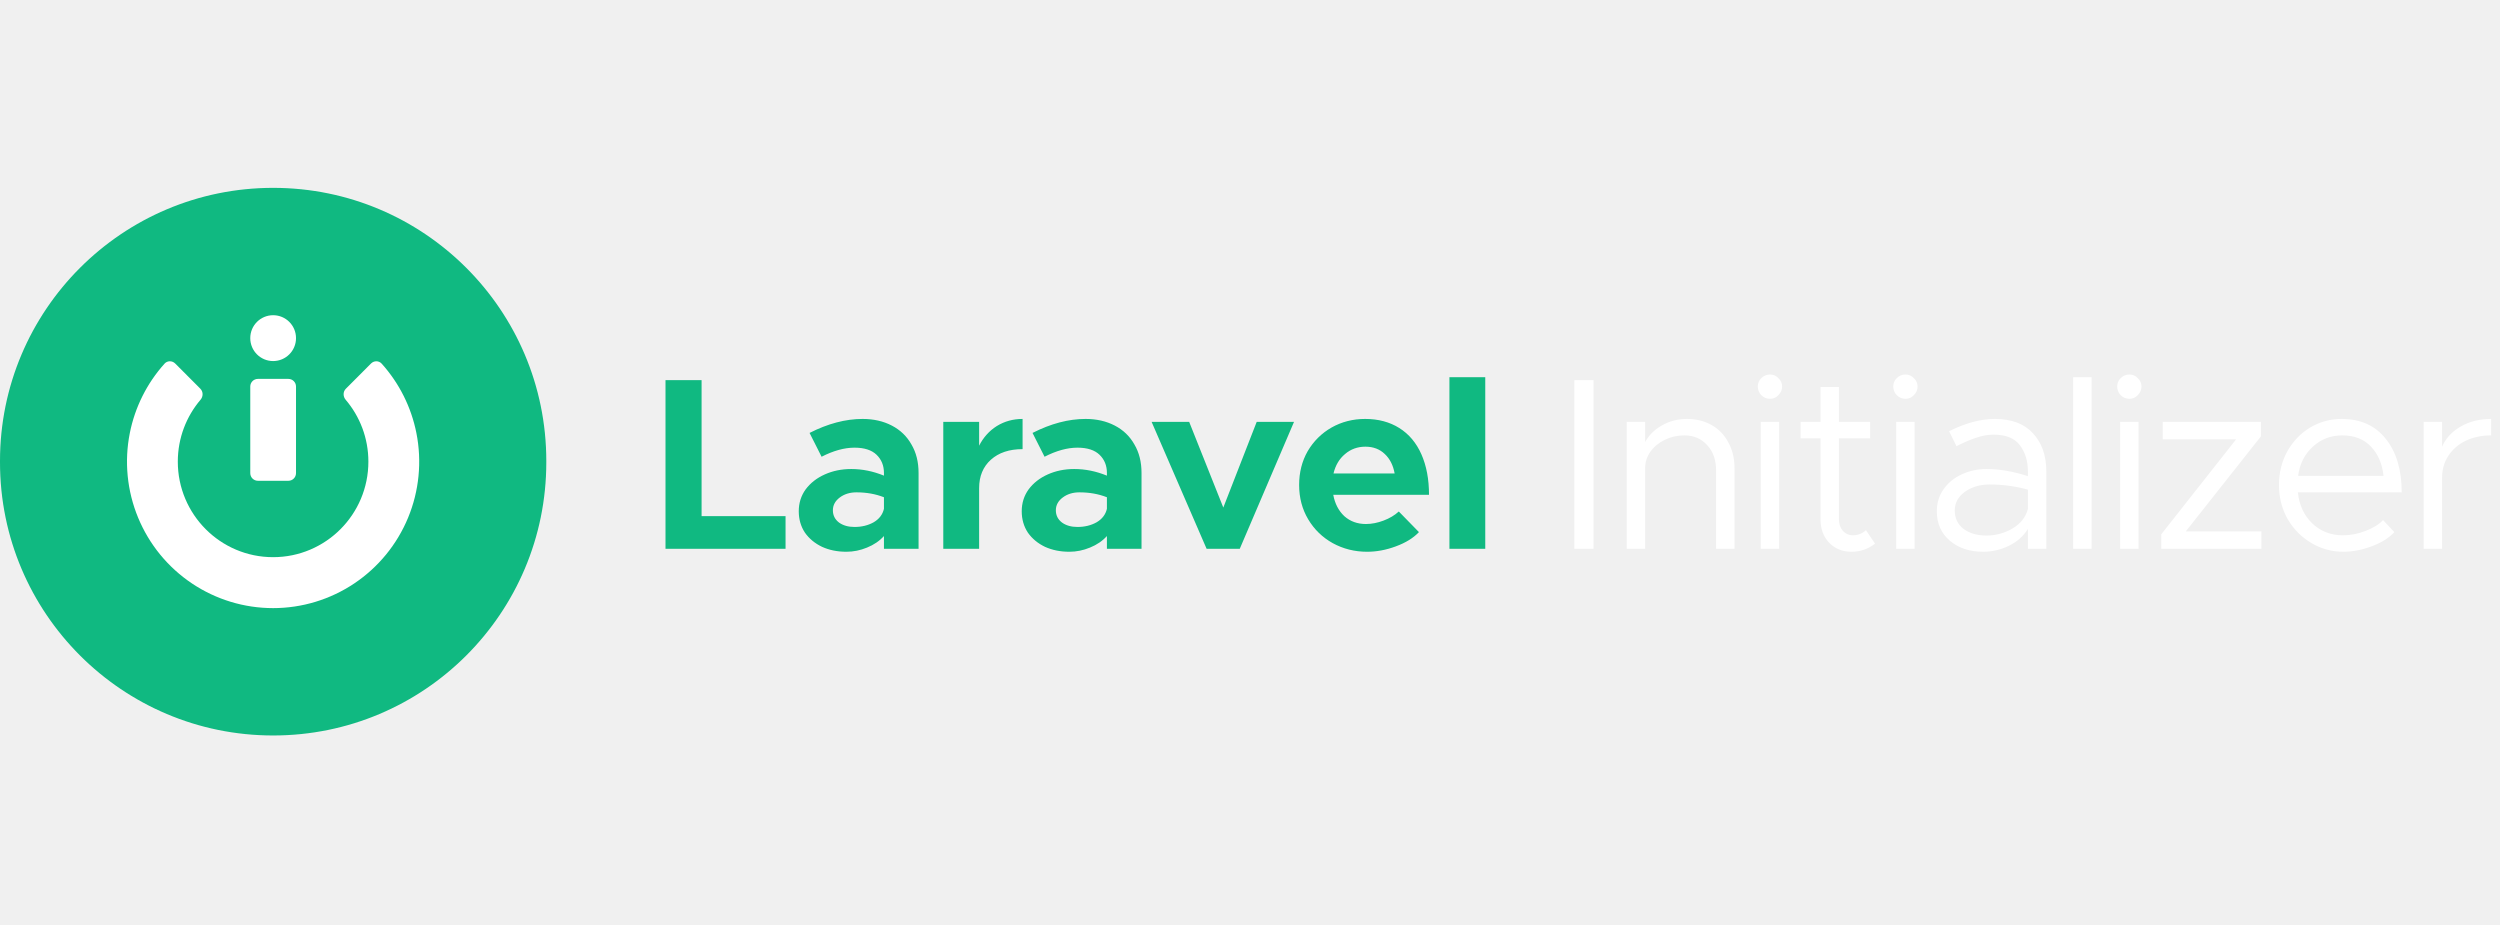
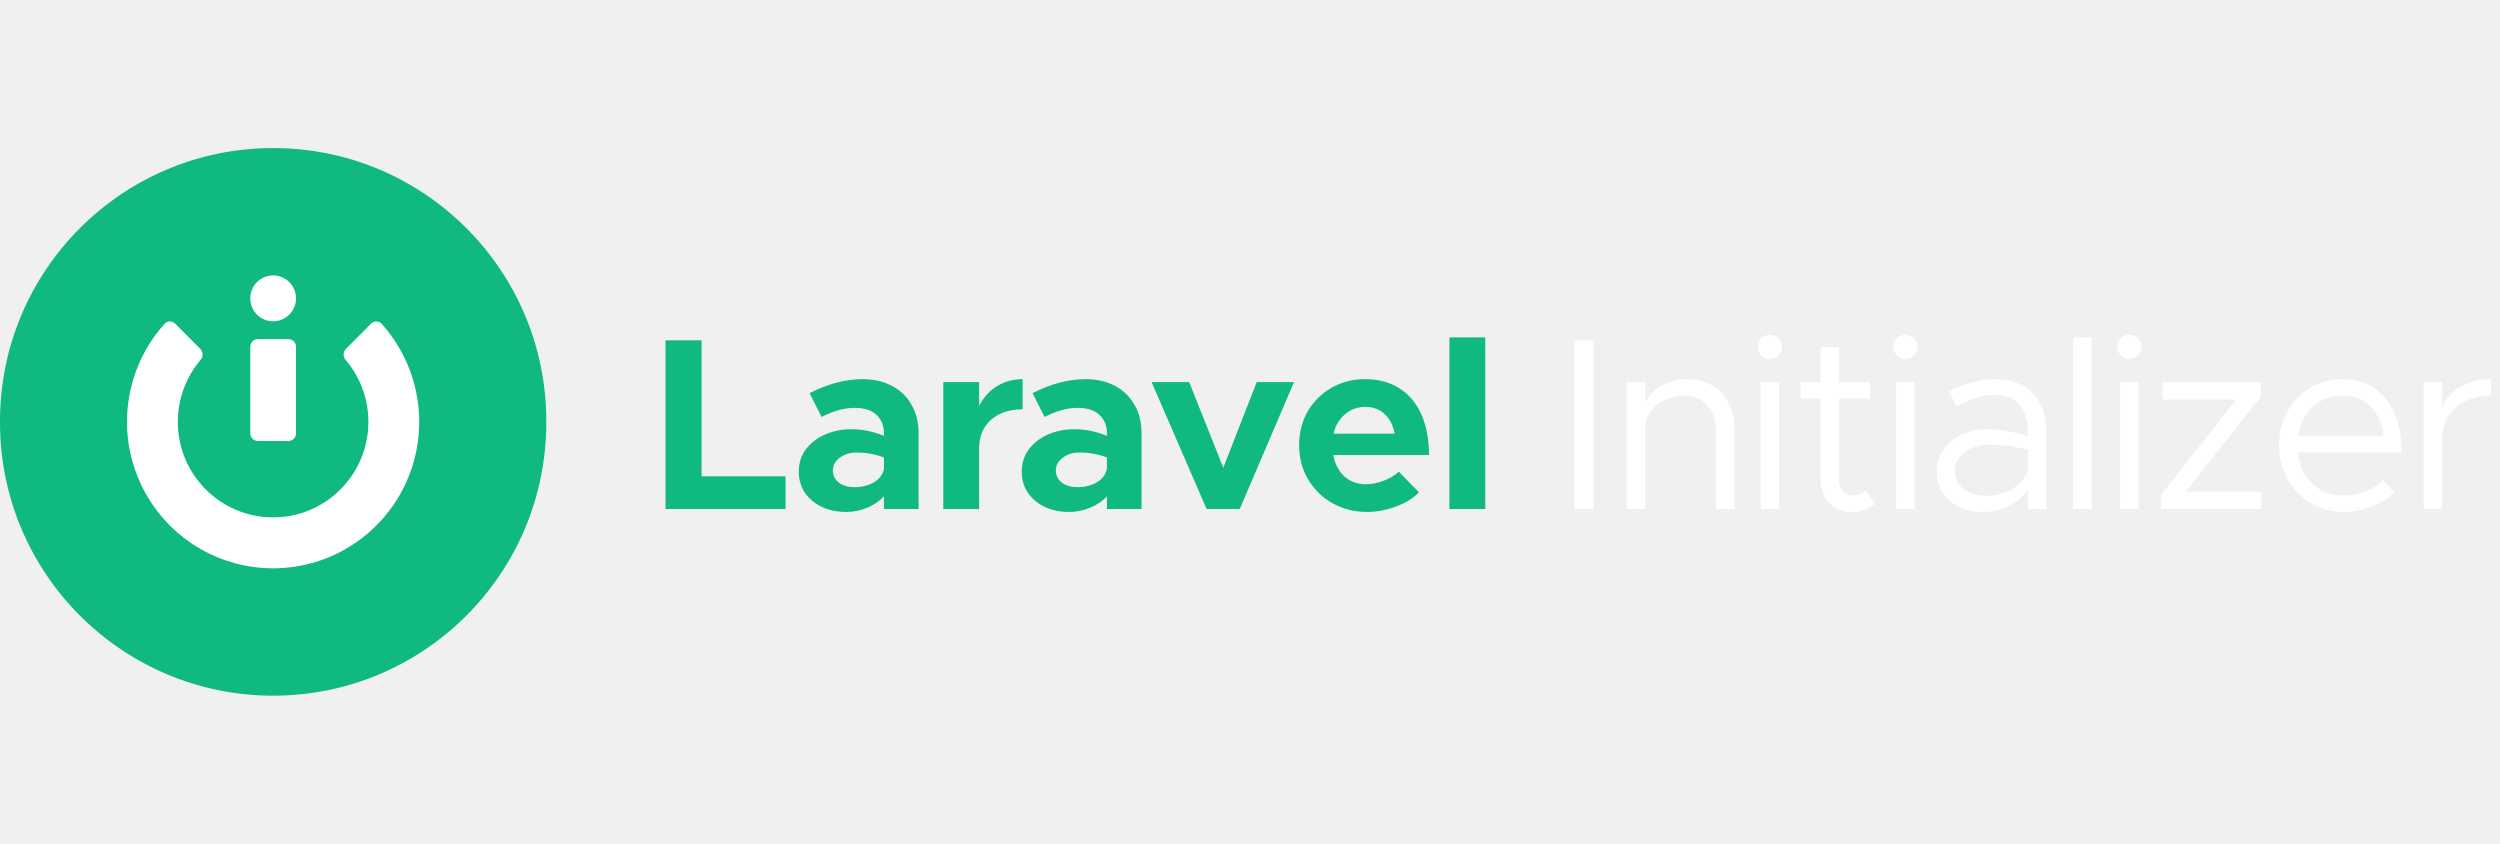
- <svg xmlns="http://www.w3.org/2000/svg" width="400" height="148" viewBox="0 0 400 148" fill="none">
-   <rect y="30.056" width="87.409" height="87.621" rx="43.705" fill="#10B981" />
-   <path fill-rule="evenodd" clip-rule="evenodd" d="M66.625 69.293C65.803 65.149 63.88 61.312 61.069 58.184C60.617 57.681 59.84 57.683 59.363 58.161L55.337 62.197C54.862 62.673 54.866 63.442 55.302 63.955C57.571 66.623 58.941 70.083 58.941 73.864C58.941 82.305 52.115 89.147 43.695 89.147C35.275 89.147 28.449 82.305 28.449 73.864C28.449 70.082 29.82 66.621 32.09 63.953C32.526 63.44 32.531 62.671 32.055 62.194L28.032 58.161C27.555 57.683 26.777 57.681 26.326 58.184C23.515 61.312 21.592 65.149 20.77 69.293C19.867 73.839 20.33 78.551 22.1 82.832C23.869 87.114 26.865 90.774 30.71 93.349C34.554 95.924 39.074 97.299 43.697 97.299C48.321 97.299 52.84 95.924 56.685 93.349C60.529 90.774 63.525 87.114 65.295 82.832C67.064 78.551 67.527 73.839 66.625 69.293Z" fill="white" />
-   <rect x="40.043" y="50.434" width="7.318" height="7.336" rx="3.659" fill="white" />
-   <rect x="40.043" y="60.623" width="7.318" height="16.302" rx="1.221" fill="white" />
-   <path d="M112.254 82.585H125.688V87.81H106.48V60.824H112.254V82.585ZM138.014 67.03C139.769 67.03 141.327 67.384 142.689 68.091C144.05 68.798 145.098 69.806 145.831 71.115C146.59 72.399 146.97 73.918 146.97 75.672V87.81H141.432V85.767C140.725 86.553 139.821 87.168 138.721 87.613C137.648 88.058 136.548 88.281 135.422 88.281C133.982 88.281 132.685 88.019 131.533 87.495C130.381 86.945 129.464 86.186 128.783 85.217C128.129 84.222 127.801 83.083 127.801 81.8C127.801 80.49 128.168 79.325 128.901 78.304C129.661 77.282 130.682 76.484 131.965 75.908C133.248 75.332 134.662 75.043 136.207 75.043C137.962 75.043 139.703 75.397 141.432 76.104V75.672C141.432 74.494 141.039 73.525 140.253 72.765C139.468 72.006 138.289 71.626 136.718 71.626C135.094 71.626 133.34 72.111 131.454 73.079L129.53 69.269C132.463 67.777 135.291 67.03 138.014 67.03ZM136.718 84.314C137.87 84.314 138.892 84.065 139.782 83.567C140.672 83.044 141.222 82.323 141.432 81.407V79.561C140.096 79.037 138.63 78.775 137.032 78.775C135.985 78.775 135.094 79.05 134.361 79.6C133.628 80.15 133.261 80.831 133.261 81.643C133.261 82.454 133.589 83.109 134.243 83.607C134.898 84.078 135.723 84.314 136.718 84.314ZM156.66 71.312C157.341 69.976 158.284 68.929 159.488 68.169C160.719 67.41 162.094 67.03 163.613 67.03V71.862C161.492 71.862 159.802 72.425 158.545 73.551C157.289 74.677 156.66 76.196 156.66 78.107V87.81H150.925V67.502H156.66V71.312ZM173.689 67.03C175.443 67.03 177.001 67.384 178.363 68.091C179.725 68.798 180.772 69.806 181.505 71.115C182.265 72.399 182.644 73.918 182.644 75.672V87.81H177.106V85.767C176.399 86.553 175.495 87.168 174.396 87.613C173.322 88.058 172.222 88.281 171.096 88.281C169.656 88.281 168.36 88.019 167.207 87.495C166.055 86.945 165.139 86.186 164.458 85.217C163.803 84.222 163.476 83.083 163.476 81.8C163.476 80.49 163.842 79.325 164.576 78.304C165.335 77.282 166.356 76.484 167.639 75.908C168.923 75.332 170.337 75.043 171.882 75.043C173.636 75.043 175.378 75.397 177.106 76.104V75.672C177.106 74.494 176.713 73.525 175.928 72.765C175.142 72.006 173.964 71.626 172.392 71.626C170.769 71.626 169.014 72.111 167.129 73.079L165.204 69.269C168.137 67.777 170.965 67.03 173.689 67.03ZM172.392 84.314C173.545 84.314 174.566 84.065 175.456 83.567C176.347 83.044 176.896 82.323 177.106 81.407V79.561C175.77 79.037 174.304 78.775 172.707 78.775C171.659 78.775 170.769 79.05 170.036 79.6C169.302 80.15 168.936 80.831 168.936 81.643C168.936 82.454 169.263 83.109 169.918 83.607C170.572 84.078 171.397 84.314 172.392 84.314ZM184.259 67.502H190.269L195.729 81.21L201.071 67.502H207.042L198.361 87.81H193.058L184.259 67.502ZM218.546 83.842C219.462 83.842 220.405 83.659 221.374 83.292C222.343 82.926 223.154 82.441 223.809 81.839L227.03 85.138C226.14 86.081 224.909 86.841 223.338 87.417C221.793 87.993 220.261 88.281 218.742 88.281C216.752 88.281 214.919 87.823 213.243 86.906C211.593 85.99 210.284 84.719 209.315 83.096C208.346 81.472 207.861 79.639 207.861 77.597C207.861 75.58 208.32 73.773 209.236 72.176C210.179 70.579 211.449 69.322 213.046 68.405C214.67 67.489 216.464 67.03 218.428 67.03C220.523 67.03 222.343 67.515 223.888 68.484C225.433 69.453 226.611 70.854 227.423 72.687C228.235 74.52 228.641 76.68 228.641 79.168H213.321C213.583 80.582 214.172 81.721 215.089 82.585C216.032 83.423 217.184 83.842 218.546 83.842ZM218.467 71.469C217.21 71.469 216.123 71.862 215.207 72.647C214.29 73.407 213.675 74.441 213.361 75.751H223.141C222.906 74.441 222.382 73.407 221.57 72.647C220.758 71.862 219.724 71.469 218.467 71.469ZM231.908 60.353H237.642V87.81H231.908V60.353Z" fill="#10B981" />
-   <path d="M251.896 60.824H254.96V87.81H251.896V60.824ZM269.901 67.03C271.394 67.03 272.716 67.358 273.868 68.012C275.02 68.667 275.911 69.597 276.539 70.801C277.194 71.98 277.521 73.341 277.521 74.886V87.81H274.575V75.279C274.575 73.603 274.104 72.255 273.161 71.233C272.218 70.186 271.001 69.662 269.508 69.662C268.382 69.662 267.335 69.898 266.366 70.369C265.397 70.841 264.624 71.482 264.048 72.294C263.498 73.079 263.223 73.944 263.223 74.886V87.81H260.277V67.502H263.223V70.723C263.826 69.623 264.729 68.733 265.934 68.052C267.138 67.371 268.461 67.03 269.901 67.03ZM281.72 67.502H284.666V87.81H281.72V67.502ZM283.213 63.809C282.663 63.809 282.192 63.613 281.799 63.22C281.432 62.827 281.249 62.369 281.249 61.845C281.249 61.322 281.432 60.877 281.799 60.51C282.192 60.117 282.663 59.921 283.213 59.921C283.737 59.921 284.182 60.117 284.548 60.51C284.941 60.877 285.138 61.322 285.138 61.845C285.138 62.369 284.941 62.827 284.548 63.22C284.182 63.613 283.737 63.809 283.213 63.809ZM300.003 86.985C298.903 87.849 297.646 88.281 296.232 88.281C294.792 88.281 293.601 87.796 292.658 86.828C291.741 85.859 291.283 84.615 291.283 83.096V70.133H288.101V67.502H291.283V61.924H294.229V67.502H299.218V70.133H294.229V83.096C294.229 83.829 294.439 84.445 294.858 84.942C295.303 85.413 295.827 85.649 296.429 85.649C296.874 85.649 297.28 85.571 297.646 85.413C298.013 85.256 298.314 85.06 298.55 84.824L300.003 86.985ZM303.393 67.502H306.339V87.81H303.393V67.502ZM304.886 63.809C304.336 63.809 303.865 63.613 303.472 63.22C303.105 62.827 302.922 62.369 302.922 61.845C302.922 61.322 303.105 60.877 303.472 60.51C303.865 60.117 304.336 59.921 304.886 59.921C305.41 59.921 305.855 60.117 306.222 60.51C306.614 60.877 306.811 61.322 306.811 61.845C306.811 62.369 306.614 62.827 306.222 63.22C305.855 63.613 305.41 63.809 304.886 63.809ZM319.162 67.03C321.86 67.03 323.902 67.803 325.29 69.348C326.704 70.867 327.411 72.896 327.411 75.436V87.81H324.465V84.628C323.758 85.78 322.737 86.683 321.401 87.338C320.092 87.967 318.73 88.281 317.316 88.281C315.143 88.281 313.362 87.692 311.974 86.513C310.586 85.335 309.892 83.764 309.892 81.8C309.892 80.49 310.246 79.325 310.953 78.304C311.686 77.256 312.655 76.458 313.86 75.908C315.09 75.332 316.426 75.043 317.866 75.043C319.909 75.043 322.109 75.423 324.465 76.183V75.436C324.465 73.787 324.046 72.399 323.208 71.273C322.37 70.12 320.956 69.544 318.966 69.544C318.05 69.544 317.107 69.715 316.138 70.055C315.195 70.369 314.161 70.814 313.035 71.391L311.856 68.994C314.475 67.685 316.91 67.03 319.162 67.03ZM317.827 85.688C319.293 85.688 320.668 85.322 321.951 84.589C323.261 83.829 324.099 82.782 324.465 81.446V78.343C322.475 77.793 320.433 77.518 318.338 77.518C316.793 77.518 315.47 77.911 314.37 78.697C313.297 79.482 312.76 80.477 312.76 81.682C312.76 82.913 313.231 83.895 314.174 84.628C315.143 85.335 316.361 85.688 317.827 85.688ZM331.705 60.353H334.651V87.81H331.705V60.353ZM339.221 67.502H342.167V87.81H339.221V67.502ZM340.714 63.809C340.164 63.809 339.692 63.613 339.3 63.22C338.933 62.827 338.75 62.369 338.75 61.845C338.75 61.322 338.933 60.877 339.3 60.51C339.692 60.117 340.164 59.921 340.714 59.921C341.238 59.921 341.683 60.117 342.049 60.51C342.442 60.877 342.639 61.322 342.639 61.845C342.639 62.369 342.442 62.827 342.049 63.22C341.683 63.613 341.238 63.809 340.714 63.809ZM345.799 85.492L357.779 70.291H346.034V67.502H361.746V69.819L349.727 85.021H361.825V87.81H345.799V85.492ZM374.886 85.649C376.091 85.649 377.295 85.413 378.5 84.942C379.731 84.471 380.66 83.895 381.289 83.214L383.096 85.138C382.232 86.081 381.014 86.841 379.443 87.417C377.898 87.993 376.392 88.281 374.926 88.281C373.119 88.281 371.43 87.823 369.858 86.906C368.287 85.99 367.017 84.719 366.048 83.096C365.106 81.446 364.634 79.613 364.634 77.597C364.634 75.633 365.079 73.839 365.97 72.215C366.886 70.592 368.104 69.322 369.623 68.405C371.168 67.489 372.844 67.03 374.651 67.03C377.688 67.03 380.045 68.091 381.721 70.212C383.423 72.333 384.274 75.188 384.274 78.775H367.659C367.868 80.791 368.628 82.441 369.937 83.724C371.272 85.008 372.922 85.649 374.886 85.649ZM374.768 69.662C372.935 69.662 371.364 70.264 370.055 71.469C368.745 72.647 367.96 74.206 367.698 76.143H381.367C381.158 74.206 380.49 72.647 379.364 71.469C378.238 70.264 376.706 69.662 374.768 69.662ZM390.73 71.469C391.333 70.107 392.328 69.034 393.716 68.248C395.103 67.436 396.727 67.03 398.586 67.03V69.662C397.067 69.662 395.706 69.95 394.501 70.526C393.323 71.102 392.393 71.914 391.712 72.962C391.058 73.983 390.73 75.148 390.73 76.458V87.81H387.784V67.502H390.73V71.469Z" fill="white" />
+ <svg xmlns="http://www.w3.org/2000/svg" width="400" height="135" viewBox="0 0 400 135" fill="none">
+   <rect y="23.689" width="87.409" height="87.621" rx="43.705" fill="#10B981" />
+   <path fill-rule="evenodd" clip-rule="evenodd" d="M66.625 62.926C65.803 58.782 63.88 54.945 61.069 51.816C60.617 51.314 59.84 51.316 59.363 51.794L55.337 55.83C54.862 56.306 54.866 57.075 55.302 57.588C57.571 60.256 58.941 63.716 58.941 67.497C58.941 75.938 52.115 82.78 43.695 82.78C35.275 82.78 28.449 75.938 28.449 67.497C28.449 63.715 29.82 60.254 32.09 57.585C32.526 57.073 32.531 56.304 32.055 55.827L28.032 51.794C27.555 51.316 26.777 51.314 26.326 51.816C23.515 54.945 21.592 58.782 20.77 62.926C19.867 67.472 20.33 72.183 22.1 76.465C23.869 80.747 26.865 84.407 30.71 86.982C34.554 89.557 39.074 90.931 43.697 90.931C48.321 90.931 52.84 89.557 56.685 86.982C60.529 84.407 63.525 80.747 65.295 76.465C67.064 72.183 67.527 67.472 66.625 62.926Z" fill="white" />
+   <rect x="40.043" y="44.068" width="7.318" height="7.336" rx="3.659" fill="white" />
+   <rect x="40.043" y="54.258" width="7.318" height="16.302" rx="1.221" fill="white" />
+   <path d="M112.254 76.218H125.688V81.442H106.48V54.457H112.254V76.218ZM138.014 60.663C139.769 60.663 141.327 61.017 142.689 61.724C144.05 62.431 145.098 63.439 145.831 64.748C146.59 66.031 146.97 67.55 146.97 69.305V81.442H141.432V79.4C140.725 80.185 139.821 80.801 138.721 81.246C137.648 81.691 136.548 81.914 135.422 81.914C133.982 81.914 132.685 81.652 131.533 81.128C130.381 80.578 129.464 79.819 128.783 78.85C128.129 77.855 127.801 76.716 127.801 75.433C127.801 74.123 128.168 72.958 128.901 71.937C129.661 70.915 130.682 70.117 131.965 69.54C133.248 68.964 134.662 68.676 136.207 68.676C137.962 68.676 139.703 69.03 141.432 69.737V69.305C141.432 68.126 141.039 67.157 140.253 66.398C139.468 65.639 138.289 65.259 136.718 65.259C135.094 65.259 133.34 65.743 131.454 66.712L129.53 62.902C132.463 61.41 135.291 60.663 138.014 60.663ZM136.718 77.947C137.87 77.947 138.892 77.698 139.782 77.2C140.672 76.676 141.222 75.956 141.432 75.04V73.194C140.096 72.67 138.63 72.408 137.032 72.408C135.985 72.408 135.094 72.683 134.361 73.233C133.628 73.783 133.261 74.464 133.261 75.275C133.261 76.087 133.589 76.742 134.243 77.239C134.898 77.711 135.723 77.947 136.718 77.947ZM156.66 64.945C157.341 63.609 158.284 62.562 159.488 61.802C160.719 61.043 162.094 60.663 163.613 60.663V65.495C161.492 65.495 159.802 66.058 158.545 67.184C157.289 68.31 156.66 69.829 156.66 71.74V81.442H150.925V61.135H156.66V64.945ZM173.689 60.663C175.443 60.663 177.001 61.017 178.363 61.724C179.725 62.431 180.772 63.439 181.505 64.748C182.265 66.031 182.644 67.55 182.644 69.305V81.442H177.106V79.4C176.399 80.185 175.495 80.801 174.396 81.246C173.322 81.691 172.222 81.914 171.096 81.914C169.656 81.914 168.36 81.652 167.207 81.128C166.055 80.578 165.139 79.819 164.458 78.85C163.803 77.855 163.476 76.716 163.476 75.433C163.476 74.123 163.842 72.958 164.576 71.937C165.335 70.915 166.356 70.117 167.639 69.54C168.923 68.964 170.337 68.676 171.882 68.676C173.636 68.676 175.378 69.03 177.106 69.737V69.305C177.106 68.126 176.713 67.157 175.928 66.398C175.142 65.639 173.964 65.259 172.392 65.259C170.769 65.259 169.014 65.743 167.129 66.712L165.204 62.902C168.137 61.41 170.965 60.663 173.689 60.663ZM172.392 77.947C173.545 77.947 174.566 77.698 175.456 77.2C176.347 76.676 176.896 75.956 177.106 75.04V73.194C175.77 72.67 174.304 72.408 172.707 72.408C171.659 72.408 170.769 72.683 170.036 73.233C169.302 73.783 168.936 74.464 168.936 75.275C168.936 76.087 169.263 76.742 169.918 77.239C170.572 77.711 171.397 77.947 172.392 77.947ZM184.259 61.135H190.269L195.729 74.843L201.071 61.135H207.042L198.361 81.442H193.058L184.259 61.135ZM218.546 77.475C219.462 77.475 220.405 77.292 221.374 76.925C222.343 76.559 223.154 76.074 223.809 75.472L227.03 78.771C226.14 79.714 224.909 80.474 223.338 81.05C221.793 81.626 220.261 81.914 218.742 81.914C216.752 81.914 214.919 81.456 213.243 80.539C211.593 79.622 210.284 78.352 209.315 76.729C208.346 75.105 207.861 73.272 207.861 71.23C207.861 69.213 208.32 67.406 209.236 65.809C210.179 64.212 211.449 62.955 213.046 62.038C214.67 61.121 216.464 60.663 218.428 60.663C220.523 60.663 222.343 61.148 223.888 62.117C225.433 63.086 226.611 64.487 227.423 66.32C228.235 68.153 228.641 70.313 228.641 72.801H213.321C213.583 74.215 214.172 75.354 215.089 76.218C216.032 77.056 217.184 77.475 218.546 77.475ZM218.467 65.102C217.21 65.102 216.123 65.495 215.207 66.28C214.29 67.04 213.675 68.074 213.361 69.383H223.141C222.906 68.074 222.382 67.04 221.57 66.28C220.758 65.495 219.724 65.102 218.467 65.102ZM231.908 53.986H237.642V81.442H231.908V53.986Z" fill="#10B981" />
+   <path d="M251.896 54.457H254.96V81.442H251.896V54.457ZM269.901 60.663C271.394 60.663 272.716 60.99 273.868 61.645C275.02 62.3 275.911 63.23 276.539 64.434C277.194 65.612 277.521 66.974 277.521 68.519V81.442H274.575V68.912C274.575 67.236 274.104 65.887 273.161 64.866C272.218 63.819 271.001 63.295 269.508 63.295C268.382 63.295 267.335 63.531 266.366 64.002C265.397 64.473 264.624 65.115 264.048 65.927C263.498 66.712 263.223 67.576 263.223 68.519V81.442H260.277V61.135H263.223V64.356C263.826 63.256 264.729 62.365 265.934 61.684C267.138 61.004 268.461 60.663 269.901 60.663ZM281.72 61.135H284.666V81.442H281.72V61.135ZM283.213 57.442C282.663 57.442 282.192 57.246 281.799 56.853C281.432 56.46 281.249 56.002 281.249 55.478C281.249 54.955 281.432 54.509 281.799 54.143C282.192 53.75 282.663 53.553 283.213 53.553C283.737 53.553 284.182 53.75 284.548 54.143C284.941 54.509 285.138 54.955 285.138 55.478C285.138 56.002 284.941 56.46 284.548 56.853C284.182 57.246 283.737 57.442 283.213 57.442ZM300.003 80.618C298.903 81.482 297.646 81.914 296.232 81.914C294.792 81.914 293.601 81.429 292.658 80.46C291.741 79.492 291.283 78.248 291.283 76.729V63.766H288.101V61.135H291.283V55.557H294.229V61.135H299.218V63.766H294.229V76.729C294.229 77.462 294.439 78.077 294.858 78.575C295.303 79.046 295.827 79.282 296.429 79.282C296.874 79.282 297.28 79.203 297.646 79.046C298.013 78.889 298.314 78.693 298.55 78.457L300.003 80.618ZM303.393 61.135H306.339V81.442H303.393V61.135ZM304.886 57.442C304.336 57.442 303.865 57.246 303.472 56.853C303.105 56.46 302.922 56.002 302.922 55.478C302.922 54.955 303.105 54.509 303.472 54.143C303.865 53.75 304.336 53.553 304.886 53.553C305.41 53.553 305.855 53.75 306.222 54.143C306.614 54.509 306.811 54.955 306.811 55.478C306.811 56.002 306.614 56.46 306.222 56.853C305.855 57.246 305.41 57.442 304.886 57.442ZM319.162 60.663C321.86 60.663 323.902 61.436 325.29 62.981C326.704 64.5 327.411 66.529 327.411 69.069V81.442H324.465V78.261C323.758 79.413 322.737 80.316 321.401 80.971C320.092 81.6 318.73 81.914 317.316 81.914C315.143 81.914 313.362 81.325 311.974 80.146C310.586 78.968 309.892 77.397 309.892 75.433C309.892 74.123 310.246 72.958 310.953 71.937C311.686 70.889 312.655 70.09 313.86 69.54C315.09 68.964 316.426 68.676 317.866 68.676C319.909 68.676 322.109 69.056 324.465 69.816V69.069C324.465 67.419 324.046 66.031 323.208 64.905C322.37 63.753 320.956 63.177 318.966 63.177C318.05 63.177 317.107 63.347 316.138 63.688C315.195 64.002 314.161 64.447 313.035 65.023L311.856 62.627C314.475 61.318 316.91 60.663 319.162 60.663ZM317.827 79.321C319.293 79.321 320.668 78.955 321.951 78.221C323.261 77.462 324.099 76.415 324.465 75.079V71.976C322.475 71.426 320.433 71.151 318.338 71.151C316.793 71.151 315.47 71.544 314.37 72.329C313.297 73.115 312.76 74.11 312.76 75.315C312.76 76.546 313.231 77.528 314.174 78.261C315.143 78.968 316.361 79.321 317.827 79.321ZM331.705 53.986H334.651V81.442H331.705V53.986ZM339.221 61.135H342.167V81.442H339.221V61.135ZM340.714 57.442C340.164 57.442 339.692 57.246 339.3 56.853C338.933 56.46 338.75 56.002 338.75 55.478C338.75 54.955 338.933 54.509 339.3 54.143C339.692 53.75 340.164 53.553 340.714 53.553C341.238 53.553 341.683 53.75 342.049 54.143C342.442 54.509 342.639 54.955 342.639 55.478C342.639 56.002 342.442 56.46 342.049 56.853C341.683 57.246 341.238 57.442 340.714 57.442ZM345.799 79.125L357.779 63.923H346.034V61.135H361.746V63.452L349.727 78.653H361.825V81.442H345.799V79.125ZM374.886 79.282C376.091 79.282 377.295 79.046 378.5 78.575C379.731 78.104 380.66 77.528 381.289 76.847L383.096 78.771C382.232 79.714 381.014 80.474 379.443 81.05C377.898 81.626 376.392 81.914 374.926 81.914C373.119 81.914 371.43 81.456 369.858 80.539C368.287 79.622 367.017 78.352 366.048 76.729C365.106 75.079 364.634 73.246 364.634 71.23C364.634 69.266 365.079 67.472 365.97 65.848C366.886 64.225 368.104 62.955 369.623 62.038C371.168 61.121 372.844 60.663 374.651 60.663C377.688 60.663 380.045 61.724 381.721 63.845C383.423 65.966 384.274 68.82 384.274 72.408H367.659C367.868 74.424 368.628 76.074 369.937 77.357C371.272 78.64 372.922 79.282 374.886 79.282ZM374.768 63.295C372.935 63.295 371.364 63.897 370.055 65.102C368.745 66.28 367.96 67.838 367.698 69.776H381.367C381.158 67.838 380.49 66.28 379.364 65.102C378.238 63.897 376.706 63.295 374.768 63.295ZM390.73 65.102C391.333 63.74 392.328 62.666 393.716 61.881C395.103 61.069 396.727 60.663 398.586 60.663V63.295C397.067 63.295 395.706 63.583 394.501 64.159C393.323 64.735 392.393 65.547 391.712 66.594C391.058 67.616 390.73 68.781 390.73 70.09V81.442H387.784V61.135H390.73V65.102Z" fill="white" />
</svg>
